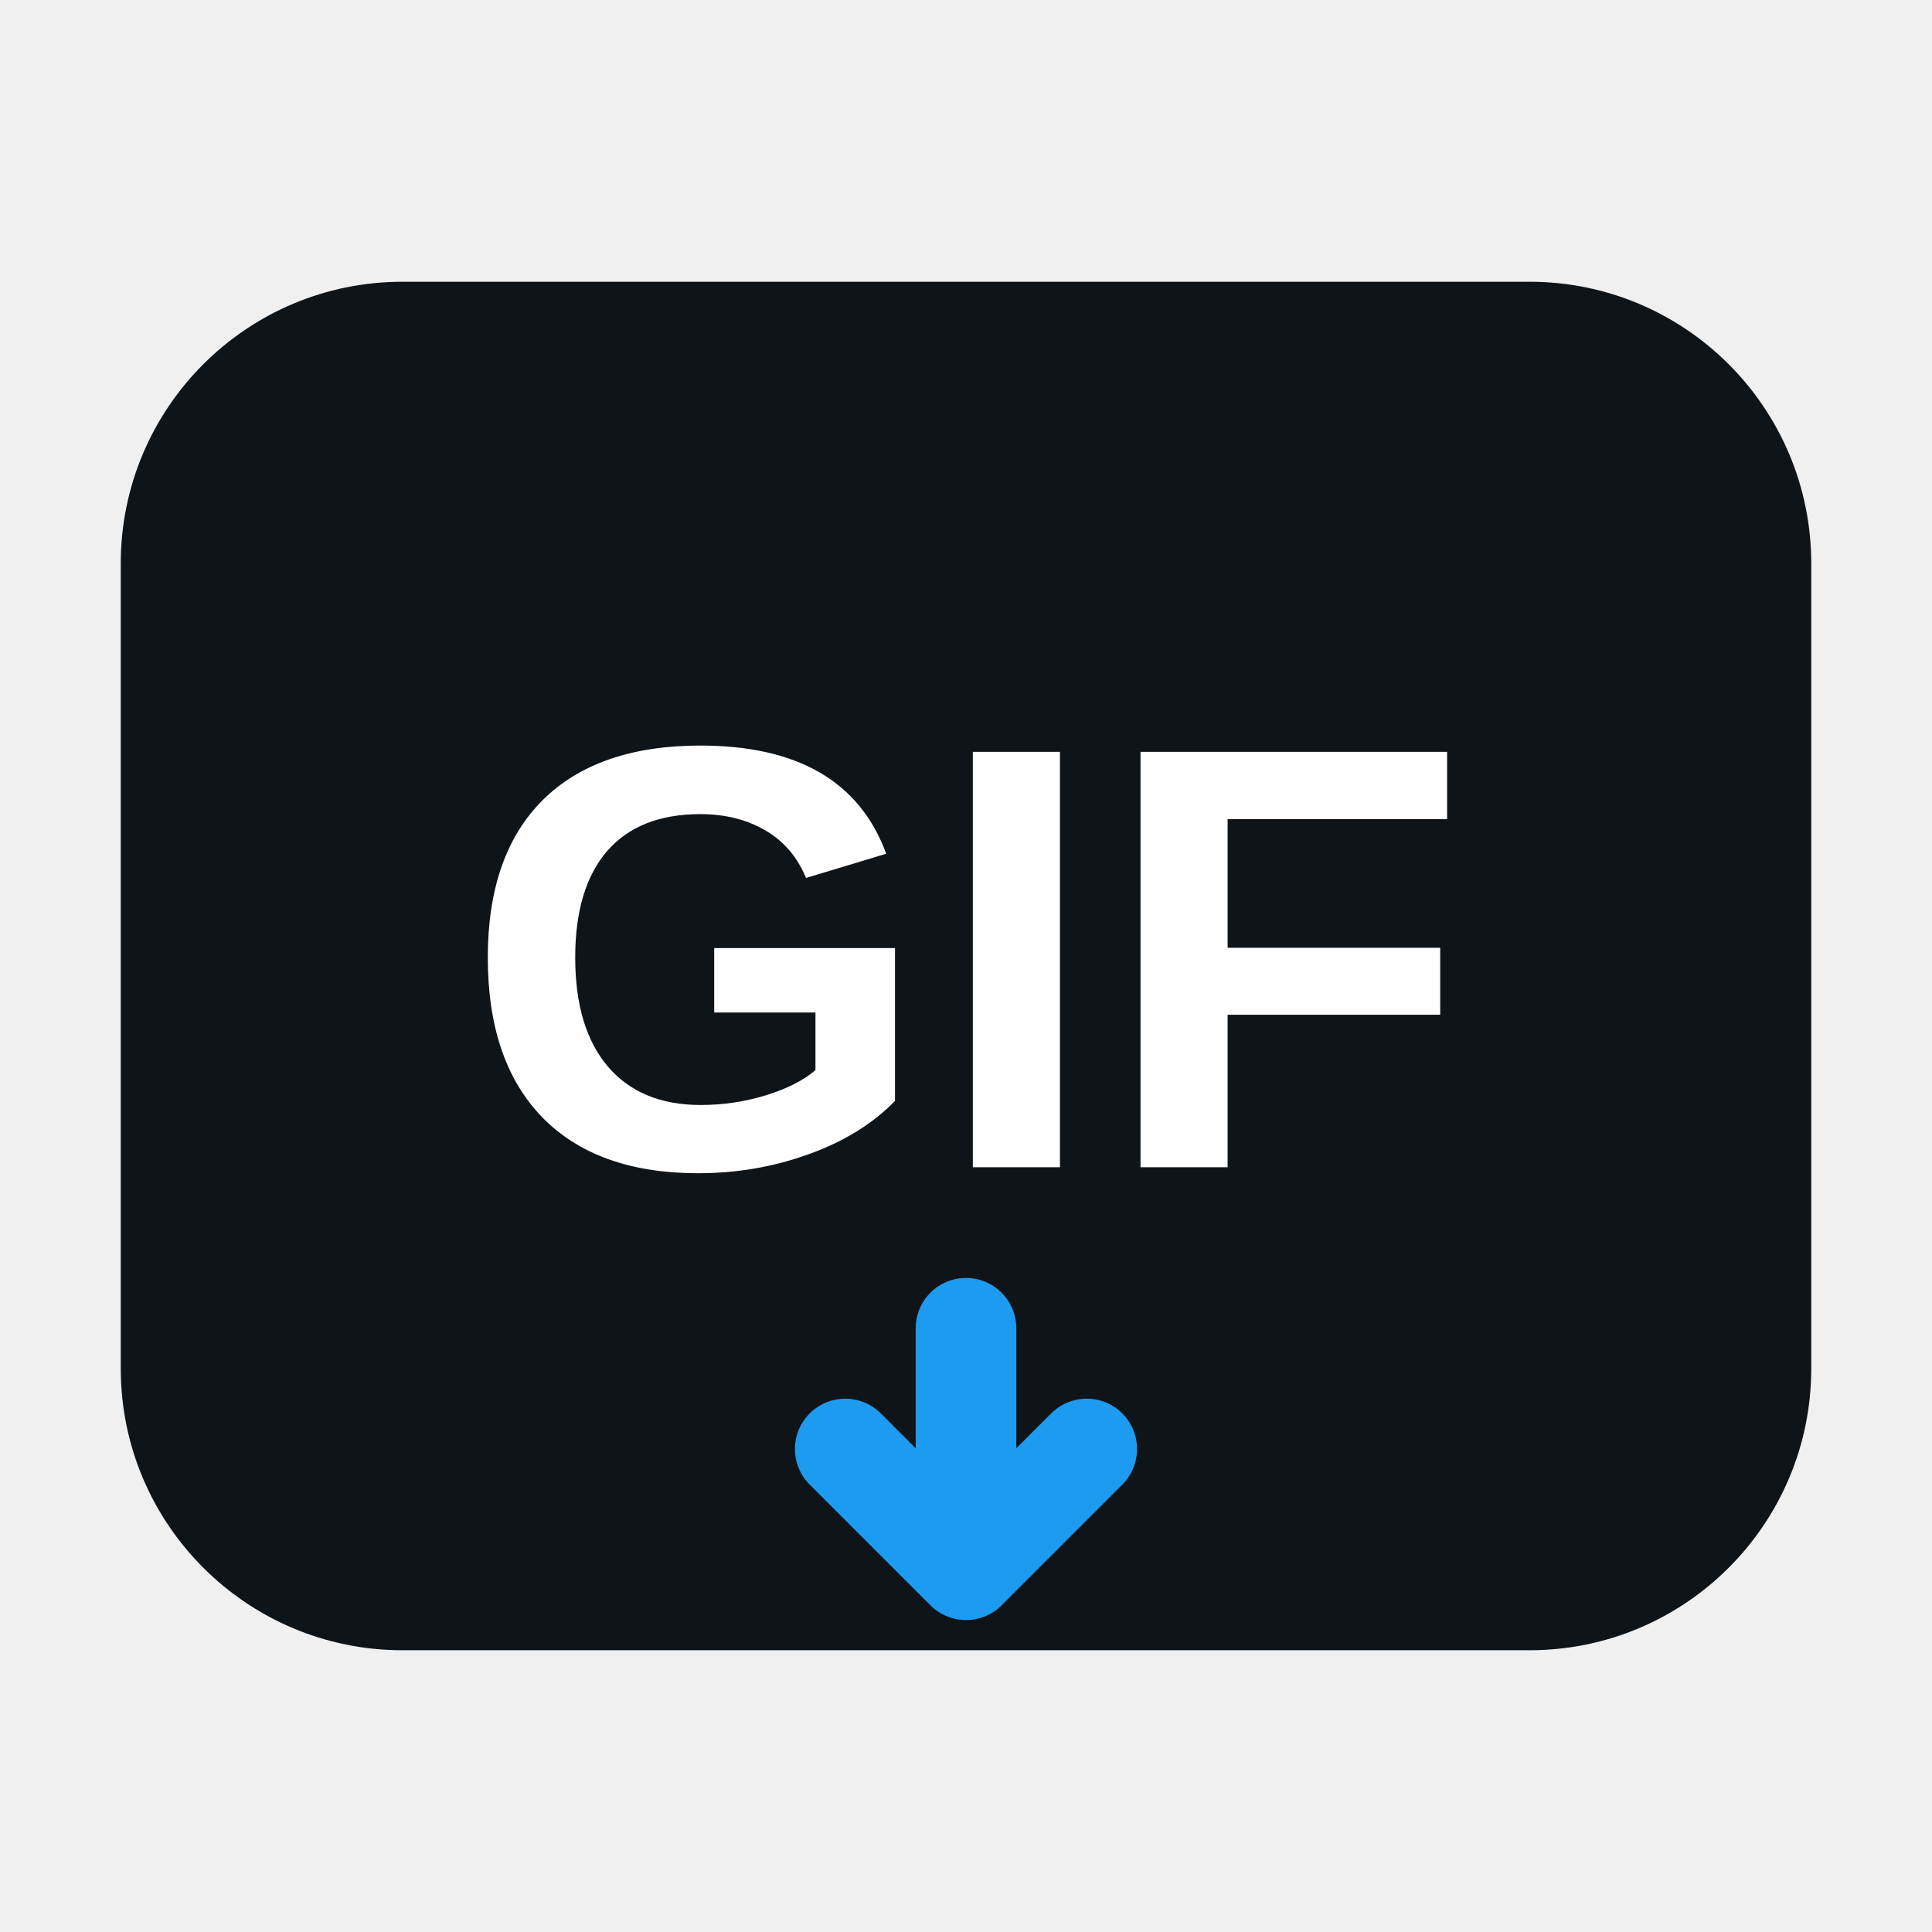
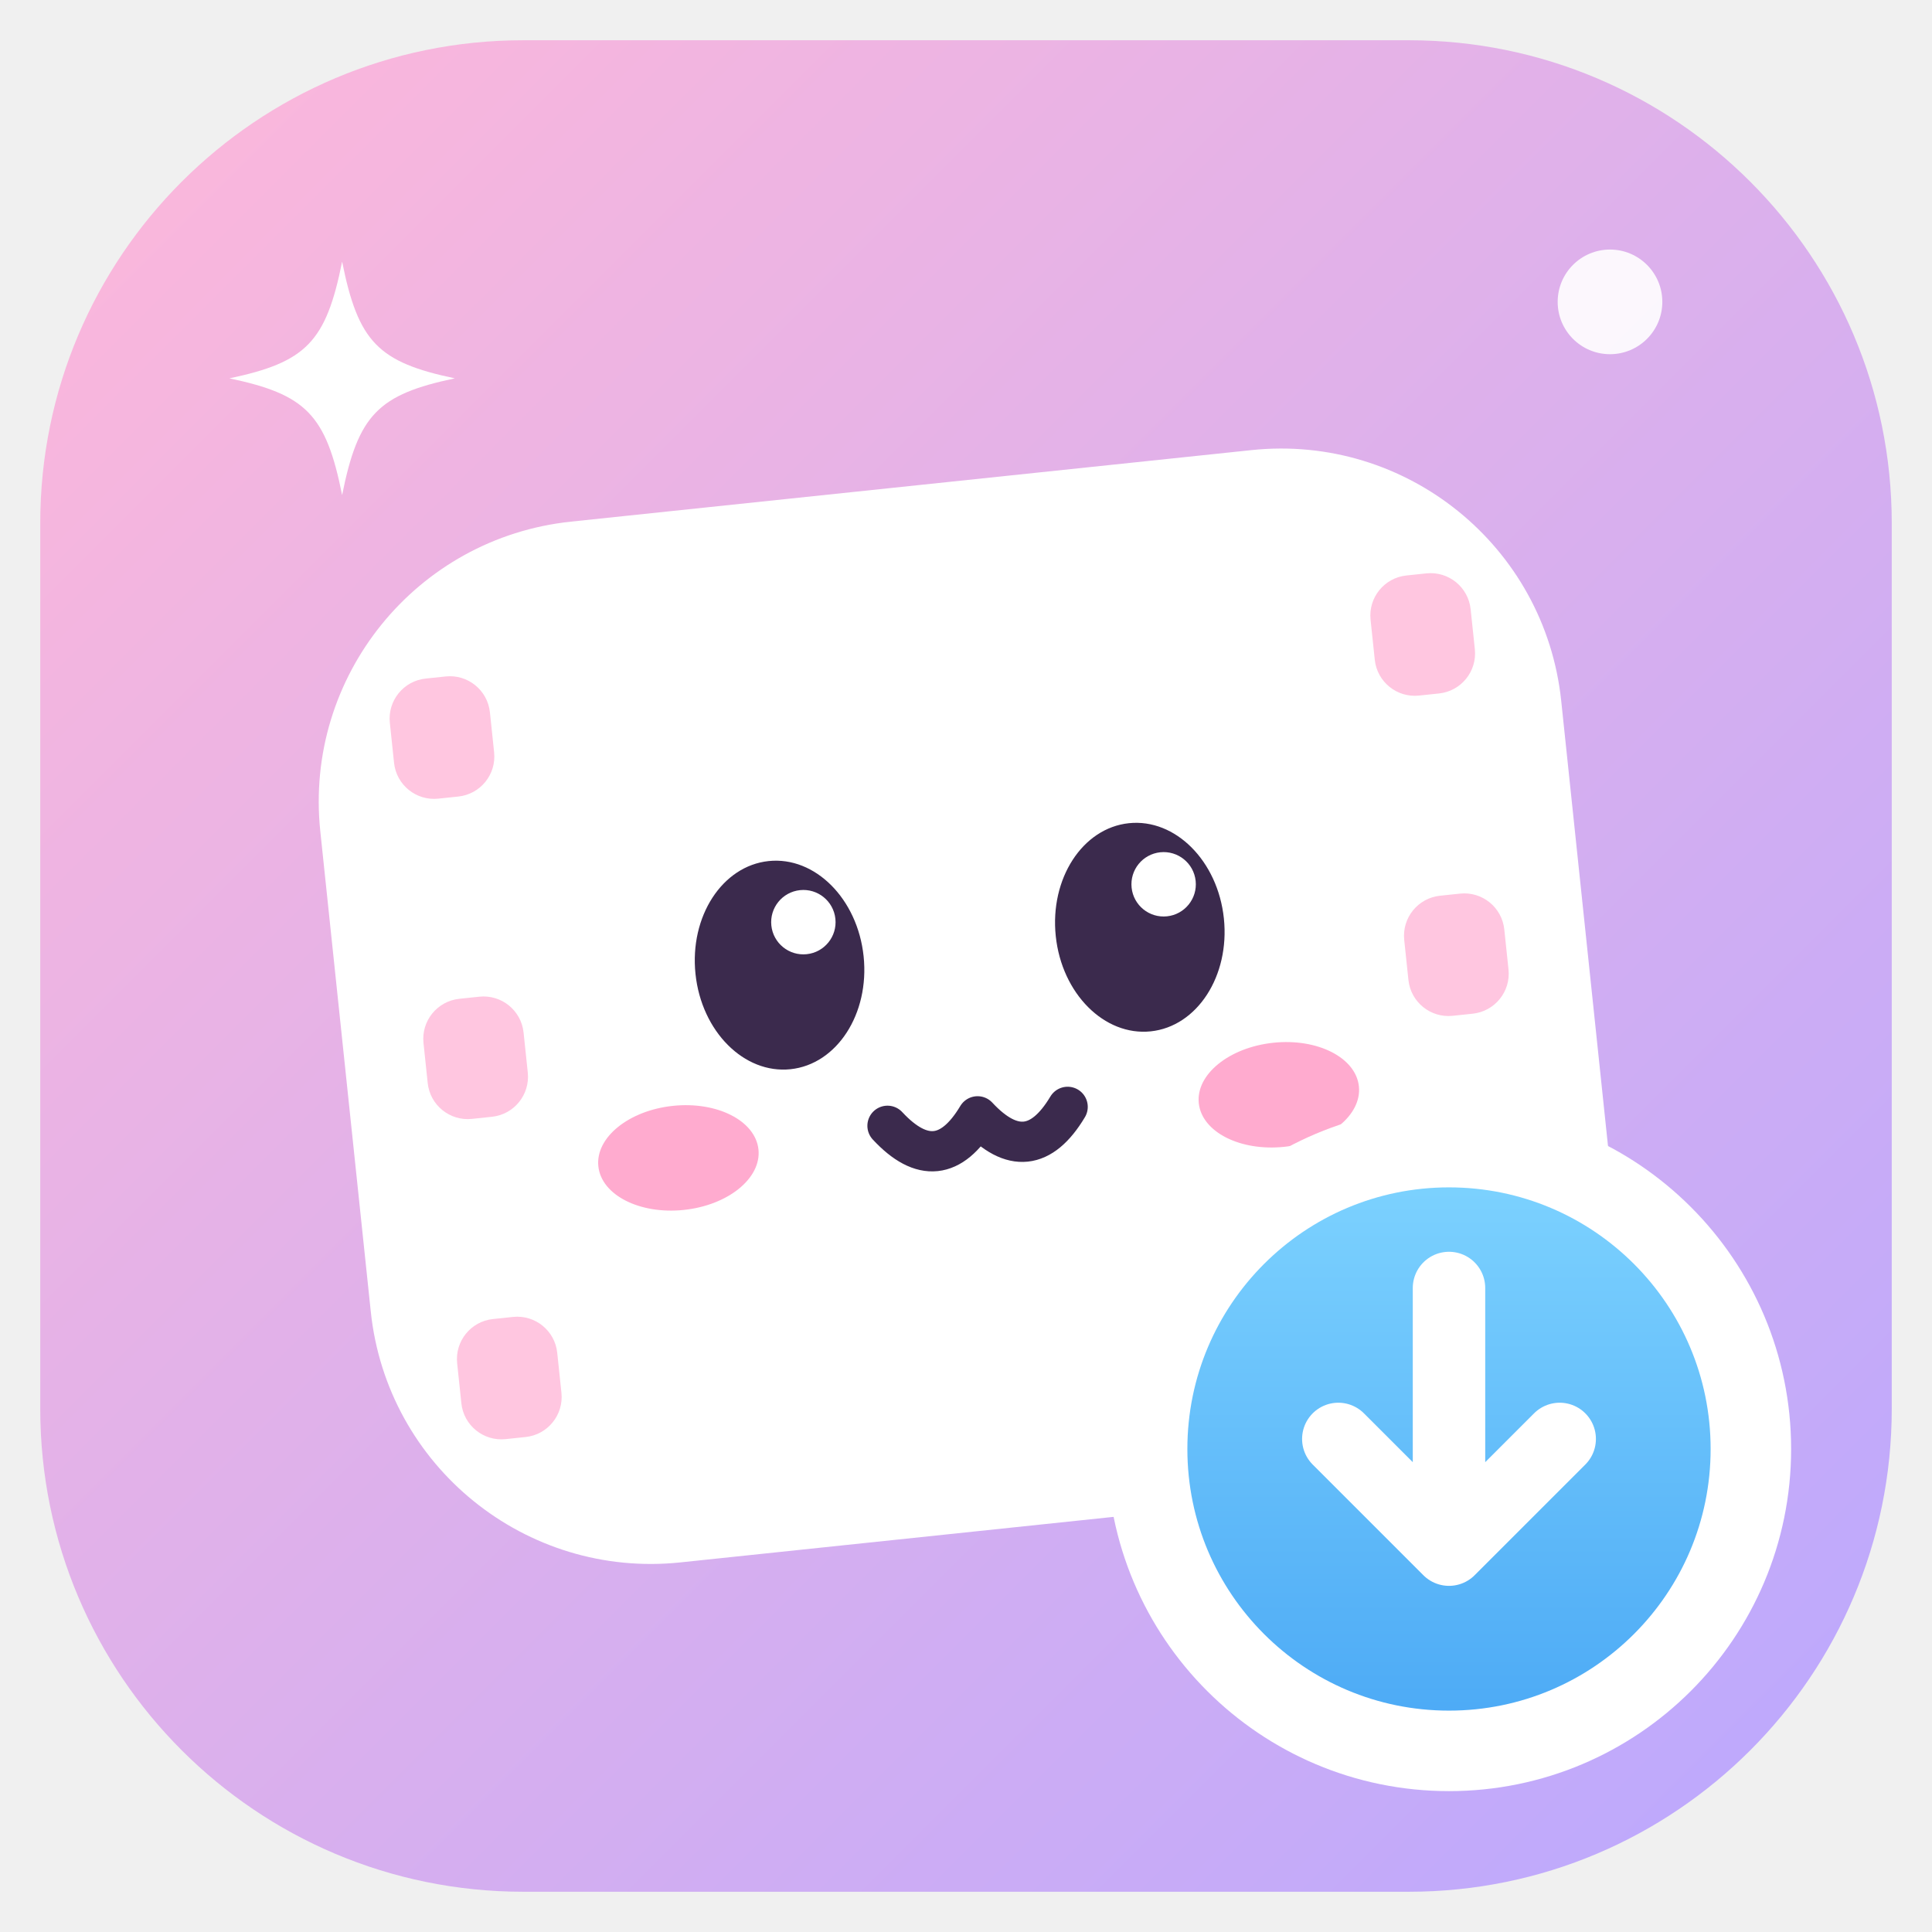
<svg xmlns="http://www.w3.org/2000/svg" viewBox="0 0 96 96">
-   <rect x="6" y="14" width="84" height="68" rx="14" fill="#0f1419" />
-   <text x="48" y="58" text-anchor="middle" font-family="Arial, Helvetica, sans-serif" font-weight="700" font-size="30" fill="#fff">GIF</text>
-   <path d="M48 66v12m-6-6 6 6 6-6" stroke="#1d9bf0" stroke-width="5" fill="none" stroke-linecap="round" stroke-linejoin="round" />
+   <defs>
+     <linearGradient id="bg" x1="0" y1="0" x2="1" y2="1">
+       <stop offset="0" stop-color="#ffb8d9" />
+       <stop offset="1" stop-color="#b9a8ff" />
+     </linearGradient>
+     <linearGradient id="badge" x1="0" y1="0" x2="0" y2="1">
+       <stop offset="0" stop-color="#7fd4ff" />
+       <stop offset="1" stop-color="#4aa8f5" />
+     </linearGradient>
+   </defs>
+   <rect x="2" y="2" width="92" height="92" rx="24" fill="url(#bg)" />
+   <path d="M17 13c.8 4 1.8 5 5.6 5.8-3.8.8-4.8 1.8-5.6 5.8-.8-4-1.8-5-5.6-5.8 3.8-.8 4.8-1.8 5.6-5.8z" fill="#fff" />
+   <circle cx="80" cy="15" r="2.6" fill="#fff" opacity=".9" />
+   <g transform="rotate(-6 48 50)">
+     <rect x="17" y="24" width="62" height="52" rx="14" fill="#fff" />
+     <g fill="#ffc6e0">
+       <rect x="21" y="31" width="5" height="6" rx="2" />
+       <rect x="21" y="47" width="5" height="6" rx="2" />
+       <rect x="21" y="63" width="5" height="6" rx="2" />
+       <rect x="70" y="31" width="5" height="6" rx="2" />
+       <rect x="70" y="47" width="5" height="6" rx="2" />
+       <rect x="70" y="63" width="5" height="6" rx="2" />
+     </g>
+     <ellipse cx="39" cy="47" rx="4.2" ry="5.2" fill="#3b2a4d" />
+     <ellipse cx="57" cy="47" rx="4.2" ry="5.2" fill="#3b2a4d" />
+     <circle cx="40.4" cy="45" r="1.6" fill="#fff" />
+     <circle cx="58.4" cy="45" r="1.6" fill="#fff" />
+     <ellipse cx="33" cy="56" rx="4" ry="2.6" fill="#ff8fbf" opacity=".75" />
+     <ellipse cx="63" cy="56" rx="4" ry="2.6" fill="#ff8fbf" opacity=".75" />
+     <path d="M43.5 55.5q2.25 3 4.5 0q2.25 3 4.5 0" fill="none" stroke="#3b2a4d" stroke-width="2" stroke-linecap="round" stroke-linejoin="round" />
+   </g>
+   <circle cx="72" cy="72" r="15" fill="url(#badge)" stroke="#fff" stroke-width="4" />
+   <path d="M72 64v13m-5.5-5.5 5.5 5.5 5.5-5.5" fill="none" stroke="#fff" stroke-width="3.6" stroke-linecap="round" stroke-linejoin="round" />
</svg>
